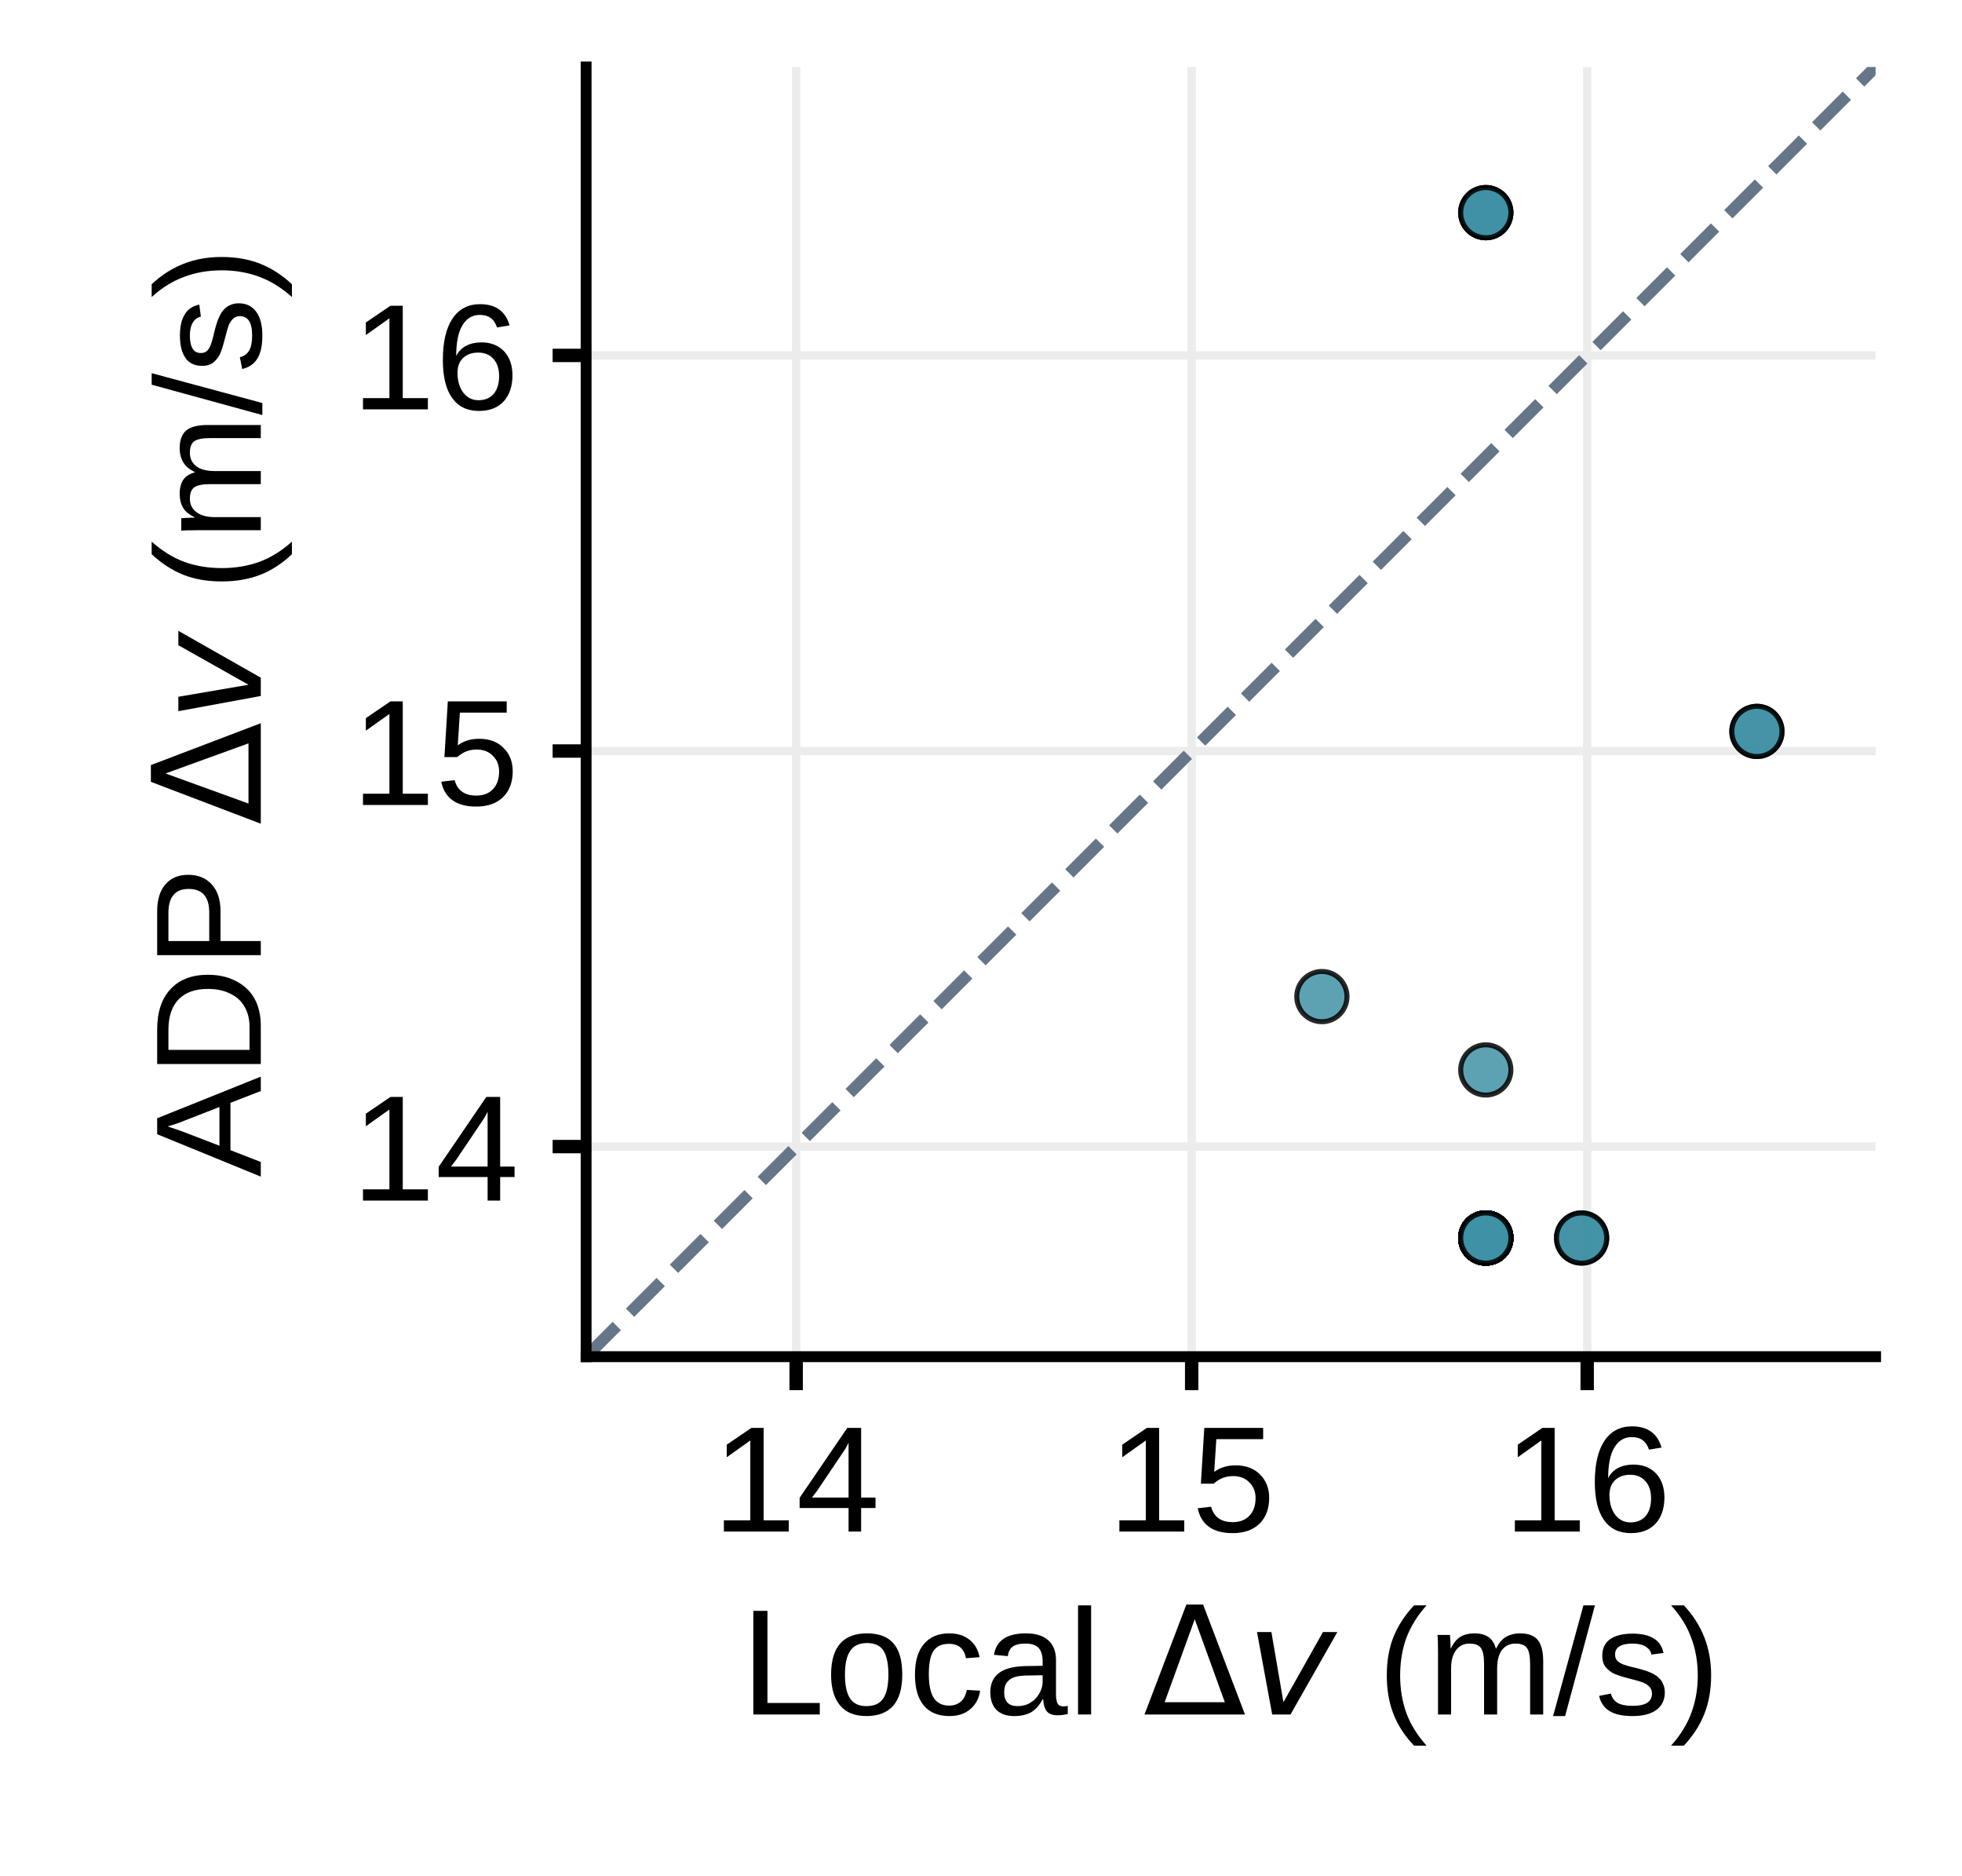
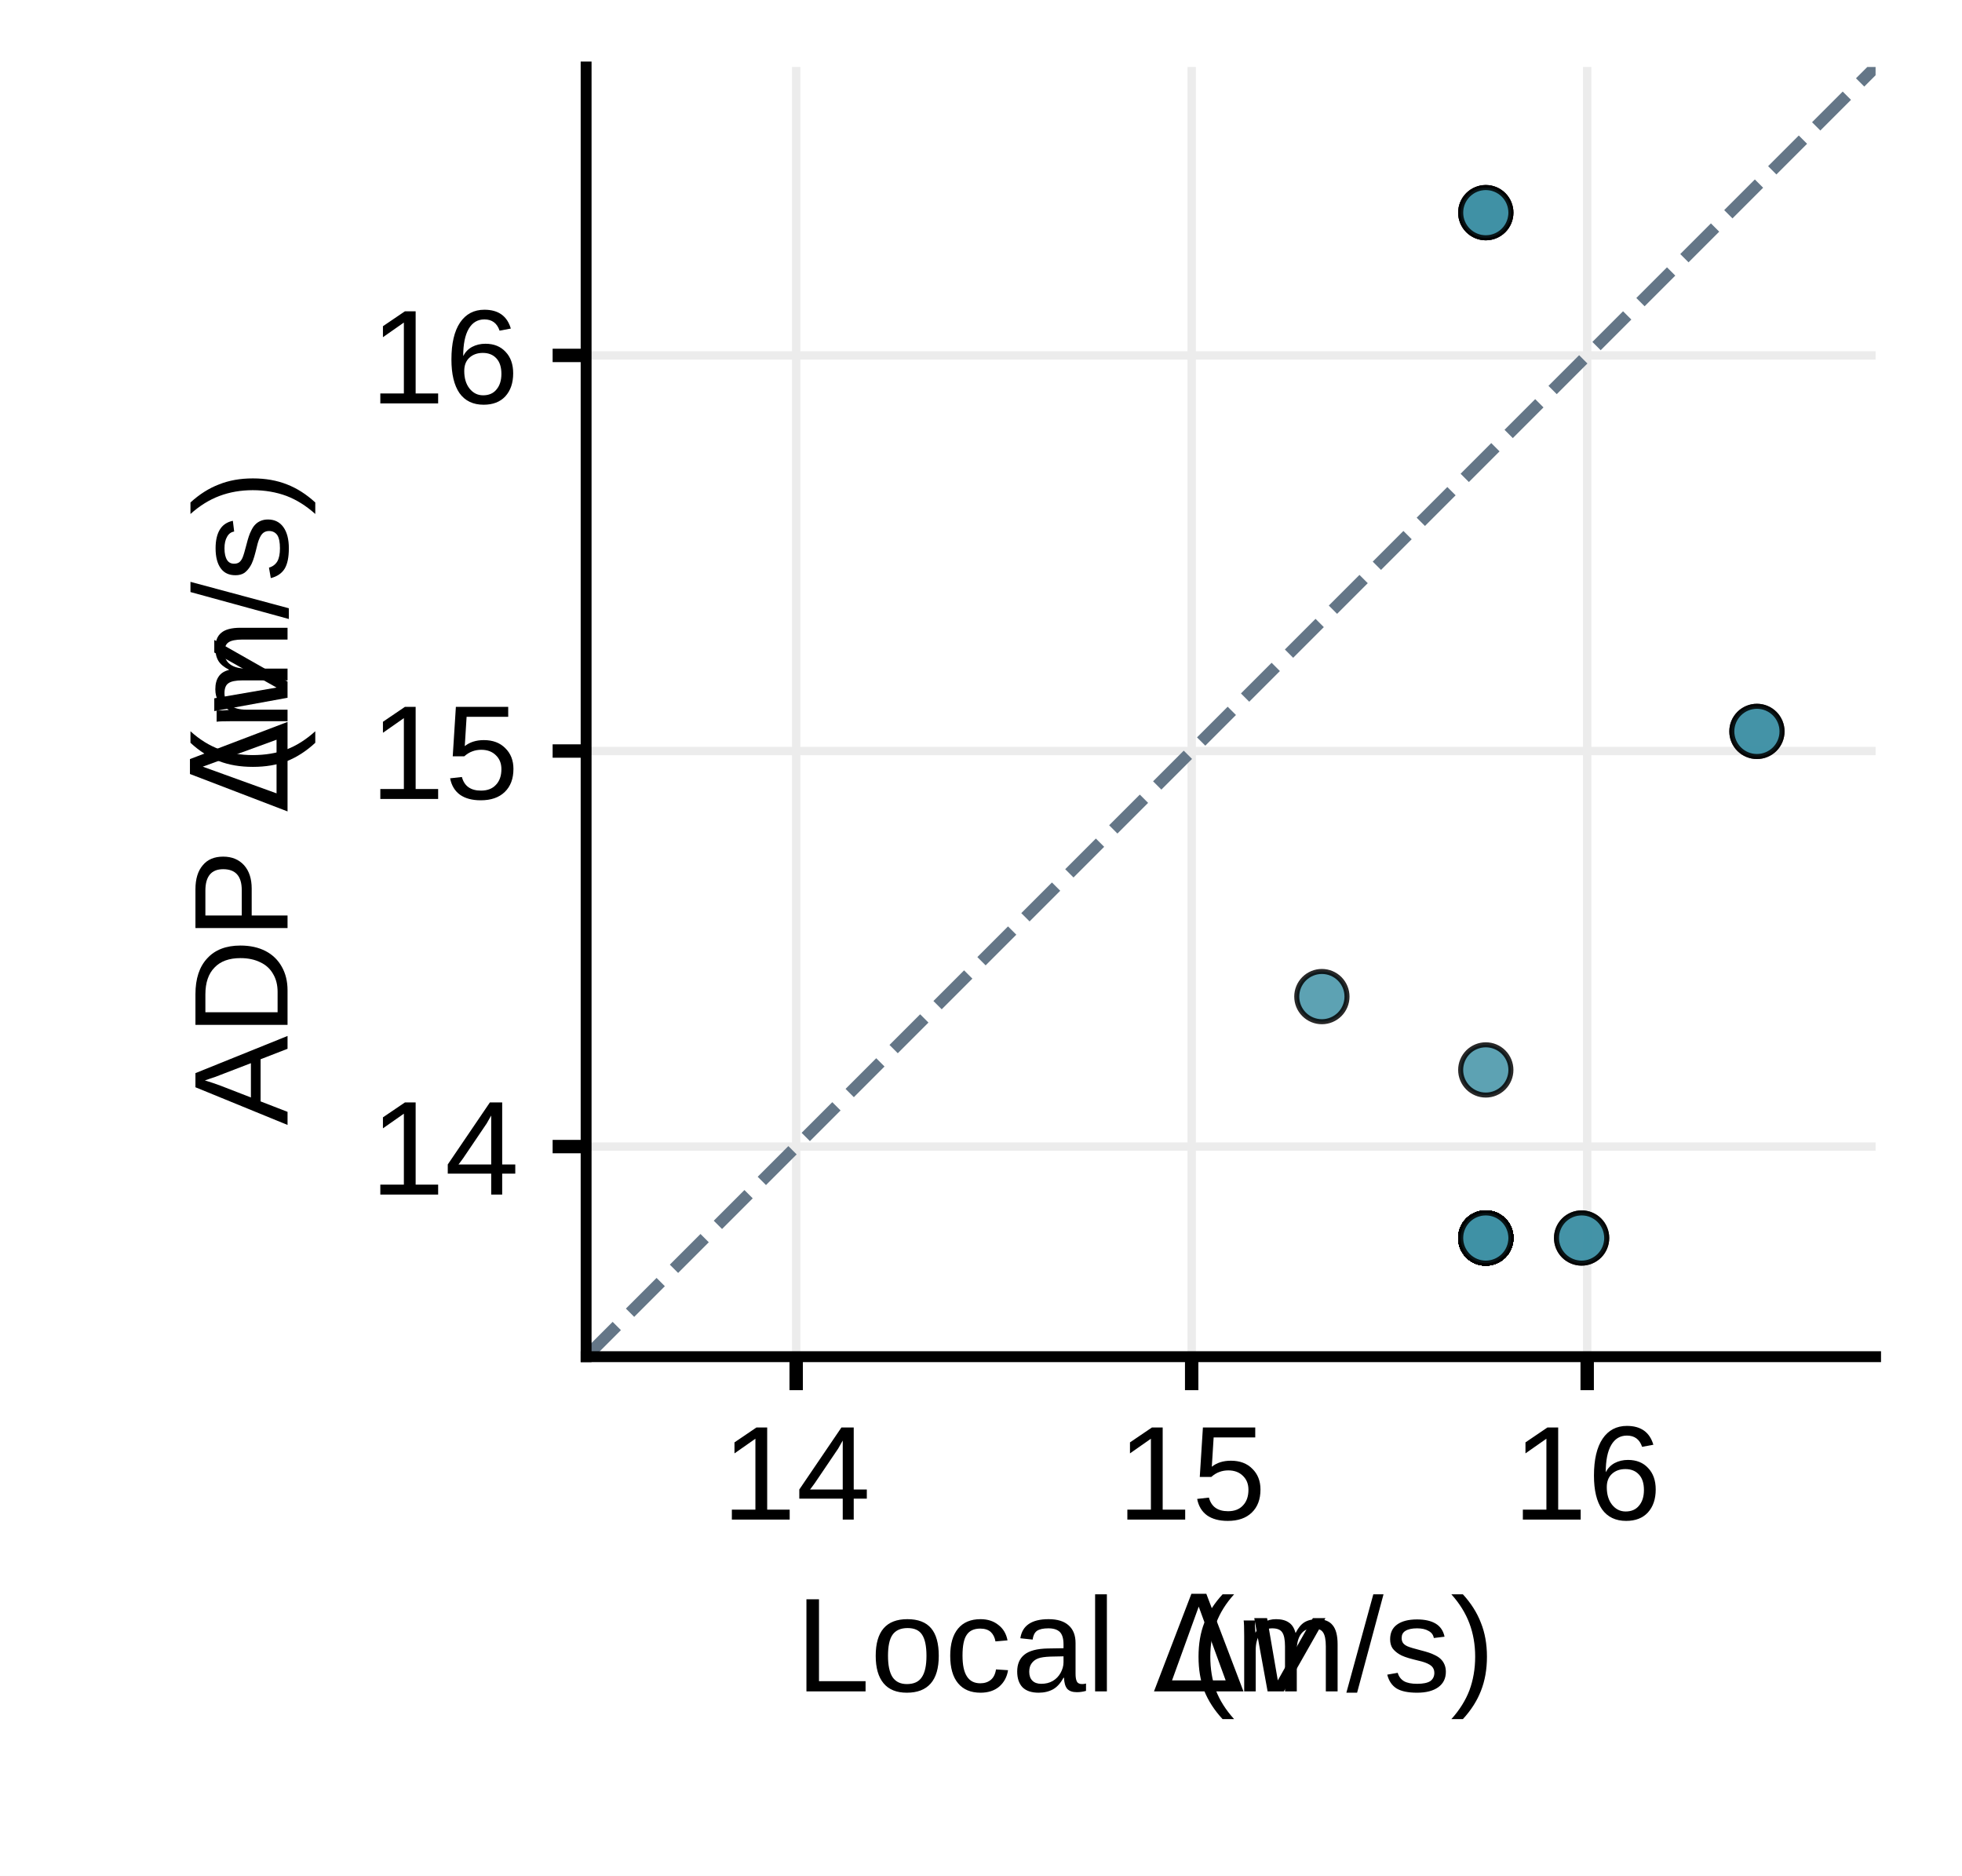
<svg xmlns="http://www.w3.org/2000/svg" xmlns:xlink="http://www.w3.org/1999/xlink" width="117.161pt" height="112pt" viewBox="0 0 117.161 112" version="1.1">
  <defs>
    <style type="text/css">*{stroke-linejoin: round; stroke-linecap: butt}</style>
  </defs>
  <g id="figure_1">
    <g id="patch_1">
      <path d="M 0 112  L 117.161 112  L 117.161 0  L 0 0  z " style="fill: #ffffff" />
    </g>
    <g id="axes_1">
      <g id="patch_2">
        <path d="M 35 81  L 112 81  L 112 4  L 35 4  z " style="fill: #ffffff" />
      </g>
      <g id="matplotlib.axis_1">
        <g id="xtick_1">
          <g id="line2d_1">
-             <path d="M 47.544 81  L 47.544 4  " clip-path="url(#pd9d23e0e25)" style="fill: none; stroke: #ececec; stroke-width: 0.5; stroke-linecap: square" />
+             <path d="M 47.544 81  L 47.544 4  " clip-path="url(#p5c65fd41b2)" style="fill: none; stroke: #ececec; stroke-width: 0.5; stroke-linecap: square" />
          </g>
          <g id="line2d_2">
            <defs>
-               <path id="m1f5adca2f2" d="M 0 0  L 0 2  " style="stroke: #000000; stroke-width: 0.8" />
+               <path id="me2412f1dde" d="M 0 0  L 0 2  " style="stroke: #000000; stroke-width: 0.8" />
            </defs>
            <g>
-               <use xlink:href="#m1f5adca2f2" x="47.544" y="81" style="stroke: #000000; stroke-width: 0.8" />
+               <use xlink:href="#me2412f1dde" x="47.544" y="81" style="stroke: #000000; stroke-width: 0.8" />
            </g>
          </g>
          <g id="text_1">
-             <text style="font-size: 9px; font-family: 'Arial', 'Helvetica', 'DejaVu Sans', sans-serif; text-anchor: middle" x="47.544" y="91.442" transform="rotate(-0 47.54361 91.44203)">14</text>
+             <text style="font: 8px 'Arial', 'Helvetica', 'DejaVu Sans', sans-serif; text-anchor: middle" x="47.544" y="90.726" transform="rotate(-0 47.54361 90.72625)">14</text>
          </g>
        </g>
        <g id="xtick_2">
          <g id="line2d_3">
-             <path d="M 71.161 81  L 71.161 4  " clip-path="url(#pd9d23e0e25)" style="fill: none; stroke: #ececec; stroke-width: 0.5; stroke-linecap: square" />
+             <path d="M 71.161 81  L 71.161 4  " clip-path="url(#p5c65fd41b2)" style="fill: none; stroke: #ececec; stroke-width: 0.5; stroke-linecap: square" />
          </g>
          <g id="line2d_4">
            <g>
-               <use xlink:href="#m1f5adca2f2" x="71.161" y="81" style="stroke: #000000; stroke-width: 0.8" />
+               <use xlink:href="#me2412f1dde" x="71.161" y="81" style="stroke: #000000; stroke-width: 0.8" />
            </g>
          </g>
          <g id="text_2">
-             <text style="font-size: 9px; font-family: 'Arial', 'Helvetica', 'DejaVu Sans', sans-serif; text-anchor: middle" x="71.161" y="91.442" transform="rotate(-0 71.16112 91.44203)">15</text>
+             <text style="font: 8px 'Arial', 'Helvetica', 'DejaVu Sans', sans-serif; text-anchor: middle" x="71.161" y="90.726" transform="rotate(-0 71.16112 90.72625)">15</text>
          </g>
        </g>
        <g id="xtick_3">
          <g id="line2d_5">
-             <path d="M 94.779 81  L 94.779 4  " clip-path="url(#pd9d23e0e25)" style="fill: none; stroke: #ececec; stroke-width: 0.5; stroke-linecap: square" />
+             <path d="M 94.779 81  L 94.779 4  " clip-path="url(#p5c65fd41b2)" style="fill: none; stroke: #ececec; stroke-width: 0.5; stroke-linecap: square" />
          </g>
          <g id="line2d_6">
            <g>
-               <use xlink:href="#m1f5adca2f2" x="94.779" y="81" style="stroke: #000000; stroke-width: 0.8" />
+               <use xlink:href="#me2412f1dde" x="94.779" y="81" style="stroke: #000000; stroke-width: 0.8" />
            </g>
          </g>
          <g id="text_3">
-             <text style="font-size: 9px; font-family: 'Arial', 'Helvetica', 'DejaVu Sans', sans-serif; text-anchor: middle" x="94.779" y="91.442" transform="rotate(-0 94.77864 91.44203)">16</text>
+             <text style="font: 8px 'Arial', 'Helvetica', 'DejaVu Sans', sans-serif; text-anchor: middle" x="94.779" y="90.726" transform="rotate(-0 94.77864 90.72625)">16</text>
          </g>
        </g>
        <g id="text_4">
-           <g transform="translate(44.25 102.8008)">
+           <g transform="translate(47.5 101.1562)">
            <text>
-               <tspan x="0" y="-0.438" style="font-size: 9px; font-family: 'Arial'">L</tspan>
-               <tspan x="5.005" y="-0.438" style="font-size: 9px; font-family: 'Arial'">o</tspan>
-               <tspan x="10.011" y="-0.438" style="font-size: 9px; font-family: 'Arial'">c</tspan>
-               <tspan x="14.511" y="-0.438" style="font-size: 9px; font-family: 'Arial'">a</tspan>
-               <tspan x="19.516" y="-0.438" style="font-size: 9px; font-family: 'Arial'">l</tspan>
-               <tspan x="21.516" y="-0.438" style="font-size: 9px; font-family: 'Arial'"> </tspan>
-               <tspan x="35.499" y="-0.438" style="font-size: 9px; font-family: 'Arial'"> </tspan>
-               <tspan x="38" y="-0.438" style="font-size: 9px; font-family: 'Arial'">(</tspan>
-               <tspan x="40.997" y="-0.438" style="font-size: 9px; font-family: 'Arial'">m</tspan>
-               <tspan x="48.494" y="-0.438" style="font-size: 9px; font-family: 'Arial'">/</tspan>
-               <tspan x="50.994" y="-0.438" style="font-size: 9px; font-family: 'Arial'">s</tspan>
-               <tspan x="55.494" y="-0.438" style="font-size: 9px; font-family: 'Arial'">)</tspan>
-               <tspan x="24.016" y="-0.438" style="font-size: 9px; font-family: 'DejaVu Sans'">Δ</tspan>
-               <tspan x="30.173" y="-0.438" style="font-style: oblique; font-size: 9px; font-family: 'DejaVu Sans'">v</tspan>
+               <tspan style="font: 8px 'Arial'" x="0 4.449 8.898 12.898 17.348 19.125 31.555 33.777 36.441 43.105 45.328 49.328" y="-0.172">Local  (m/s)</tspan>
+               <tspan style="font: 8px 'DejaVu Sans'" x="21.348" y="-0.172">Δ</tspan>
+               <tspan style="font: oblique 8px 'DejaVu Sans'" x="26.82" y="-0.172">v</tspan>
            </text>
          </g>
        </g>
      </g>
      <g id="matplotlib.axis_2">
        <g id="ytick_1">
          <g id="line2d_7">
-             <path d="M 35 68.456  L 112 68.456  " clip-path="url(#pd9d23e0e25)" style="fill: none; stroke: #ececec; stroke-width: 0.5; stroke-linecap: square" />
+             <path d="M 35 68.456  L 112 68.456  " clip-path="url(#p5c65fd41b2)" style="fill: none; stroke: #ececec; stroke-width: 0.5; stroke-linecap: square" />
          </g>
          <g id="line2d_8">
            <defs>
-               <path id="m474fb803cd" d="M 0 0  L -2 0  " style="stroke: #000000; stroke-width: 0.8" />
+               <path id="mc2fc18b5db" d="M 0 0  L -2 0  " style="stroke: #000000; stroke-width: 0.8" />
            </defs>
            <g>
-               <use xlink:href="#m474fb803cd" x="35" y="68.456" style="stroke: #000000; stroke-width: 0.8" />
+               <use xlink:href="#mc2fc18b5db" x="35" y="68.456" style="stroke: #000000; stroke-width: 0.8" />
            </g>
          </g>
          <g id="text_5">
-             <text style="font-size: 9px; font-family: 'Arial', 'Helvetica', 'DejaVu Sans', sans-serif; text-anchor: end" x="31" y="71.677" transform="rotate(-0 31 71.67741)">14</text>
+             <text style="font: 8px 'Arial', 'Helvetica', 'DejaVu Sans', sans-serif; text-anchor: end" x="31" y="71.32" transform="rotate(-0 31 71.31952)">14</text>
          </g>
        </g>
        <g id="ytick_2">
          <g id="line2d_9">
-             <path d="M 35 44.839  L 112 44.839  " clip-path="url(#pd9d23e0e25)" style="fill: none; stroke: #ececec; stroke-width: 0.5; stroke-linecap: square" />
+             <path d="M 35 44.839  L 112 44.839  " clip-path="url(#p5c65fd41b2)" style="fill: none; stroke: #ececec; stroke-width: 0.5; stroke-linecap: square" />
          </g>
          <g id="line2d_10">
            <g>
-               <use xlink:href="#m474fb803cd" x="35" y="44.839" style="stroke: #000000; stroke-width: 0.8" />
+               <use xlink:href="#mc2fc18b5db" x="35" y="44.839" style="stroke: #000000; stroke-width: 0.8" />
            </g>
          </g>
          <g id="text_6">
-             <text style="font-size: 9px; font-family: 'Arial', 'Helvetica', 'DejaVu Sans', sans-serif; text-anchor: end" x="31" y="48.06" transform="rotate(-0 31 48.05989)">15</text>
+             <text style="font: 8px 'Arial', 'Helvetica', 'DejaVu Sans', sans-serif; text-anchor: end" x="31" y="47.702" transform="rotate(-0 31 47.702)">15</text>
          </g>
        </g>
        <g id="ytick_3">
          <g id="line2d_11">
-             <path d="M 35 21.221  L 112 21.221  " clip-path="url(#pd9d23e0e25)" style="fill: none; stroke: #ececec; stroke-width: 0.5; stroke-linecap: square" />
+             <path d="M 35 21.221  L 112 21.221  " clip-path="url(#p5c65fd41b2)" style="fill: none; stroke: #ececec; stroke-width: 0.5; stroke-linecap: square" />
          </g>
          <g id="line2d_12">
            <g>
-               <use xlink:href="#m474fb803cd" x="35" y="21.221" style="stroke: #000000; stroke-width: 0.8" />
+               <use xlink:href="#mc2fc18b5db" x="35" y="21.221" style="stroke: #000000; stroke-width: 0.8" />
            </g>
          </g>
          <g id="text_7">
-             <text style="font-size: 9px; font-family: 'Arial', 'Helvetica', 'DejaVu Sans', sans-serif; text-anchor: end" x="31" y="24.442" transform="rotate(-0 31 24.44238)">16</text>
+             <text style="font: 8px 'Arial', 'Helvetica', 'DejaVu Sans', sans-serif; text-anchor: end" x="31" y="24.084" transform="rotate(-0 31 24.08449)">16</text>
          </g>
        </g>
        <g id="text_8">
-           <g transform="translate(16.01031 70.265) rotate(-90)">
+           <g transform="translate(17.3425 67.18) rotate(-90)">
            <text>
-               <tspan x="0" y="-0.438" style="font-size: 9px; font-family: 'Arial'">A</tspan>
-               <tspan x="6.003" y="-0.438" style="font-size: 9px; font-family: 'Arial'">D</tspan>
-               <tspan x="12.502" y="-0.438" style="font-size: 9px; font-family: 'Arial'">P</tspan>
-               <tspan x="18.505" y="-0.438" style="font-size: 9px; font-family: 'Arial'"> </tspan>
-               <tspan x="32.489" y="-0.438" style="font-size: 9px; font-family: 'Arial'"> </tspan>
-               <tspan x="34.989" y="-0.438" style="font-size: 9px; font-family: 'Arial'">(</tspan>
-               <tspan x="37.986" y="-0.438" style="font-size: 9px; font-family: 'Arial'">m</tspan>
-               <tspan x="45.483" y="-0.438" style="font-size: 9px; font-family: 'Arial'">/</tspan>
-               <tspan x="47.984" y="-0.438" style="font-size: 9px; font-family: 'Arial'">s</tspan>
-               <tspan x="52.484" y="-0.438" style="font-size: 9px; font-family: 'Arial'">)</tspan>
-               <tspan x="21.006" y="-0.438" style="font-size: 9px; font-family: 'DejaVu Sans'">Δ</tspan>
-               <tspan x="27.163" y="-0.438" style="font-style: oblique; font-size: 9px; font-family: 'DejaVu Sans'">v</tspan>
+               <tspan style="font: 8px 'Arial'" x="0 5.336 11.113 16.449 28.879 31.102 33.766 40.43 42.652 46.652" y="-0.172">ADP  (m/s)</tspan>
+               <tspan style="font: 8px 'DejaVu Sans'" x="18.672" y="-0.172">Δ</tspan>
+               <tspan style="font: oblique 8px 'DejaVu Sans'" x="24.145" y="-0.172">v</tspan>
            </text>
          </g>
        </g>
      </g>
      <g id="PathCollection_1">
        <defs>
-           <path id="m52dcc26689" d="M 0 1.5  C 0.398 1.5 0.779 1.342 1.061 1.061  C 1.342 0.779 1.5 0.398 1.5 0  C 1.5 -0.398 1.342 -0.779 1.061 -1.061  C 0.779 -1.342 0.398 -1.5 0 -1.5  C -0.398 -1.5 -0.779 -1.342 -1.061 -1.061  C -1.342 -0.779 -1.5 -0.398 -1.5 0  C -1.5 0.398 -1.342 0.779 -1.061 1.061  C -0.779 1.342 -0.398 1.5 0 1.5  z " style="stroke: #000000; stroke-opacity: 0.84; stroke-width: 0.3" />
+           <path id="m67e40c94f5" d="M 0 1.5  C 0.398 1.5 0.779 1.342 1.061 1.061  C 1.342 0.779 1.5 0.398 1.5 0  C 1.5 -0.398 1.342 -0.779 1.061 -1.061  C 0.779 -1.342 0.398 -1.5 0 -1.5  C -0.398 -1.5 -0.779 -1.342 -1.061 -1.061  C -1.342 -0.779 -1.5 -0.398 -1.5 0  C -1.5 0.398 -1.342 0.779 -1.061 1.061  C -0.779 1.342 -0.398 1.5 0 1.5  z " style="stroke: #000000; stroke-opacity: 0.84; stroke-width: 0.3" />
        </defs>
-         <g clip-path="url(#pd9d23e0e25)">
-           <use xlink:href="#m52dcc26689" x="88.724" y="73.915" style="fill: #3f91a6; fill-opacity: 0.84; stroke: #000000; stroke-opacity: 0.84; stroke-width: 0.3" />
-           <use xlink:href="#m52dcc26689" x="88.724" y="73.915" style="fill: #3f91a6; fill-opacity: 0.84; stroke: #000000; stroke-opacity: 0.84; stroke-width: 0.3" />
-           <use xlink:href="#m52dcc26689" x="94.446" y="73.915" style="fill: #3f91a6; fill-opacity: 0.84; stroke: #000000; stroke-opacity: 0.84; stroke-width: 0.3" />
-           <use xlink:href="#m52dcc26689" x="88.724" y="12.697" style="fill: #3f91a6; fill-opacity: 0.84; stroke: #000000; stroke-opacity: 0.84; stroke-width: 0.3" />
-           <use xlink:href="#m52dcc26689" x="88.724" y="73.915" style="fill: #3f91a6; fill-opacity: 0.84; stroke: #000000; stroke-opacity: 0.84; stroke-width: 0.3" />
-           <use xlink:href="#m52dcc26689" x="88.724" y="73.915" style="fill: #3f91a6; fill-opacity: 0.84; stroke: #000000; stroke-opacity: 0.84; stroke-width: 0.3" />
-           <use xlink:href="#m52dcc26689" x="88.724" y="73.915" style="fill: #3f91a6; fill-opacity: 0.84; stroke: #000000; stroke-opacity: 0.84; stroke-width: 0.3" />
-           <use xlink:href="#m52dcc26689" x="88.724" y="73.915" style="fill: #3f91a6; fill-opacity: 0.84; stroke: #000000; stroke-opacity: 0.84; stroke-width: 0.3" />
-           <use xlink:href="#m52dcc26689" x="88.724" y="73.915" style="fill: #3f91a6; fill-opacity: 0.84; stroke: #000000; stroke-opacity: 0.84; stroke-width: 0.3" />
-           <use xlink:href="#m52dcc26689" x="88.724" y="63.88" style="fill: #3f91a6; fill-opacity: 0.84; stroke: #000000; stroke-opacity: 0.84; stroke-width: 0.3" />
-           <use xlink:href="#m52dcc26689" x="104.915" y="43.668" style="fill: #3f91a6; fill-opacity: 0.84; stroke: #000000; stroke-opacity: 0.84; stroke-width: 0.3" />
-           <use xlink:href="#m52dcc26689" x="88.724" y="73.915" style="fill: #3f91a6; fill-opacity: 0.84; stroke: #000000; stroke-opacity: 0.84; stroke-width: 0.3" />
-           <use xlink:href="#m52dcc26689" x="88.724" y="73.915" style="fill: #3f91a6; fill-opacity: 0.84; stroke: #000000; stroke-opacity: 0.84; stroke-width: 0.3" />
-           <use xlink:href="#m52dcc26689" x="88.724" y="73.915" style="fill: #3f91a6; fill-opacity: 0.84; stroke: #000000; stroke-opacity: 0.84; stroke-width: 0.3" />
-           <use xlink:href="#m52dcc26689" x="88.724" y="73.915" style="fill: #3f91a6; fill-opacity: 0.84; stroke: #000000; stroke-opacity: 0.84; stroke-width: 0.3" />
-           <use xlink:href="#m52dcc26689" x="88.724" y="73.915" style="fill: #3f91a6; fill-opacity: 0.84; stroke: #000000; stroke-opacity: 0.84; stroke-width: 0.3" />
-           <use xlink:href="#m52dcc26689" x="88.724" y="73.915" style="fill: #3f91a6; fill-opacity: 0.84; stroke: #000000; stroke-opacity: 0.84; stroke-width: 0.3" />
-           <use xlink:href="#m52dcc26689" x="88.724" y="73.915" style="fill: #3f91a6; fill-opacity: 0.84; stroke: #000000; stroke-opacity: 0.84; stroke-width: 0.3" />
-           <use xlink:href="#m52dcc26689" x="88.724" y="73.915" style="fill: #3f91a6; fill-opacity: 0.84; stroke: #000000; stroke-opacity: 0.84; stroke-width: 0.3" />
-           <use xlink:href="#m52dcc26689" x="88.724" y="12.697" style="fill: #3f91a6; fill-opacity: 0.84; stroke: #000000; stroke-opacity: 0.84; stroke-width: 0.3" />
-           <use xlink:href="#m52dcc26689" x="88.724" y="73.915" style="fill: #3f91a6; fill-opacity: 0.84; stroke: #000000; stroke-opacity: 0.84; stroke-width: 0.3" />
-           <use xlink:href="#m52dcc26689" x="88.724" y="73.915" style="fill: #3f91a6; fill-opacity: 0.84; stroke: #000000; stroke-opacity: 0.84; stroke-width: 0.3" />
-           <use xlink:href="#m52dcc26689" x="88.724" y="73.915" style="fill: #3f91a6; fill-opacity: 0.84; stroke: #000000; stroke-opacity: 0.84; stroke-width: 0.3" />
-           <use xlink:href="#m52dcc26689" x="88.724" y="73.915" style="fill: #3f91a6; fill-opacity: 0.84; stroke: #000000; stroke-opacity: 0.84; stroke-width: 0.3" />
-           <use xlink:href="#m52dcc26689" x="88.724" y="73.915" style="fill: #3f91a6; fill-opacity: 0.84; stroke: #000000; stroke-opacity: 0.84; stroke-width: 0.3" />
-           <use xlink:href="#m52dcc26689" x="88.724" y="73.915" style="fill: #3f91a6; fill-opacity: 0.84; stroke: #000000; stroke-opacity: 0.84; stroke-width: 0.3" />
-           <use xlink:href="#m52dcc26689" x="88.724" y="73.915" style="fill: #3f91a6; fill-opacity: 0.84; stroke: #000000; stroke-opacity: 0.84; stroke-width: 0.3" />
-           <use xlink:href="#m52dcc26689" x="88.724" y="73.915" style="fill: #3f91a6; fill-opacity: 0.84; stroke: #000000; stroke-opacity: 0.84; stroke-width: 0.3" />
-           <use xlink:href="#m52dcc26689" x="88.724" y="73.915" style="fill: #3f91a6; fill-opacity: 0.84; stroke: #000000; stroke-opacity: 0.84; stroke-width: 0.3" />
-           <use xlink:href="#m52dcc26689" x="88.724" y="12.697" style="fill: #3f91a6; fill-opacity: 0.84; stroke: #000000; stroke-opacity: 0.84; stroke-width: 0.3" />
-           <use xlink:href="#m52dcc26689" x="88.724" y="73.915" style="fill: #3f91a6; fill-opacity: 0.84; stroke: #000000; stroke-opacity: 0.84; stroke-width: 0.3" />
-           <use xlink:href="#m52dcc26689" x="88.724" y="73.915" style="fill: #3f91a6; fill-opacity: 0.84; stroke: #000000; stroke-opacity: 0.84; stroke-width: 0.3" />
-           <use xlink:href="#m52dcc26689" x="104.915" y="43.668" style="fill: #3f91a6; fill-opacity: 0.84; stroke: #000000; stroke-opacity: 0.84; stroke-width: 0.3" />
-           <use xlink:href="#m52dcc26689" x="88.724" y="73.915" style="fill: #3f91a6; fill-opacity: 0.84; stroke: #000000; stroke-opacity: 0.84; stroke-width: 0.3" />
-           <use xlink:href="#m52dcc26689" x="88.724" y="73.915" style="fill: #3f91a6; fill-opacity: 0.84; stroke: #000000; stroke-opacity: 0.84; stroke-width: 0.3" />
-           <use xlink:href="#m52dcc26689" x="88.724" y="73.915" style="fill: #3f91a6; fill-opacity: 0.84; stroke: #000000; stroke-opacity: 0.84; stroke-width: 0.3" />
-           <use xlink:href="#m52dcc26689" x="78.936" y="59.501" style="fill: #3f91a6; fill-opacity: 0.84; stroke: #000000; stroke-opacity: 0.84; stroke-width: 0.3" />
-           <use xlink:href="#m52dcc26689" x="88.724" y="73.915" style="fill: #3f91a6; fill-opacity: 0.84; stroke: #000000; stroke-opacity: 0.84; stroke-width: 0.3" />
-           <use xlink:href="#m52dcc26689" x="88.724" y="73.915" style="fill: #3f91a6; fill-opacity: 0.84; stroke: #000000; stroke-opacity: 0.84; stroke-width: 0.3" />
-           <use xlink:href="#m52dcc26689" x="88.724" y="73.915" style="fill: #3f91a6; fill-opacity: 0.84; stroke: #000000; stroke-opacity: 0.84; stroke-width: 0.3" />
-           <use xlink:href="#m52dcc26689" x="88.724" y="73.915" style="fill: #3f91a6; fill-opacity: 0.84; stroke: #000000; stroke-opacity: 0.84; stroke-width: 0.3" />
-           <use xlink:href="#m52dcc26689" x="88.724" y="73.915" style="fill: #3f91a6; fill-opacity: 0.84; stroke: #000000; stroke-opacity: 0.84; stroke-width: 0.3" />
-           <use xlink:href="#m52dcc26689" x="94.446" y="73.915" style="fill: #3f91a6; fill-opacity: 0.84; stroke: #000000; stroke-opacity: 0.84; stroke-width: 0.3" />
+         <g clip-path="url(#p5c65fd41b2)">
+           <use xlink:href="#m67e40c94f5" x="88.724" y="73.915" style="fill: #3f91a6; fill-opacity: 0.84; stroke: #000000; stroke-opacity: 0.84; stroke-width: 0.3" />
+           <use xlink:href="#m67e40c94f5" x="88.724" y="73.915" style="fill: #3f91a6; fill-opacity: 0.84; stroke: #000000; stroke-opacity: 0.84; stroke-width: 0.3" />
+           <use xlink:href="#m67e40c94f5" x="94.446" y="73.915" style="fill: #3f91a6; fill-opacity: 0.84; stroke: #000000; stroke-opacity: 0.84; stroke-width: 0.3" />
+           <use xlink:href="#m67e40c94f5" x="88.724" y="12.697" style="fill: #3f91a6; fill-opacity: 0.84; stroke: #000000; stroke-opacity: 0.84; stroke-width: 0.3" />
+           <use xlink:href="#m67e40c94f5" x="88.724" y="73.915" style="fill: #3f91a6; fill-opacity: 0.84; stroke: #000000; stroke-opacity: 0.84; stroke-width: 0.3" />
+           <use xlink:href="#m67e40c94f5" x="88.724" y="73.915" style="fill: #3f91a6; fill-opacity: 0.84; stroke: #000000; stroke-opacity: 0.84; stroke-width: 0.3" />
+           <use xlink:href="#m67e40c94f5" x="88.724" y="73.915" style="fill: #3f91a6; fill-opacity: 0.84; stroke: #000000; stroke-opacity: 0.84; stroke-width: 0.3" />
+           <use xlink:href="#m67e40c94f5" x="88.724" y="73.915" style="fill: #3f91a6; fill-opacity: 0.84; stroke: #000000; stroke-opacity: 0.84; stroke-width: 0.3" />
+           <use xlink:href="#m67e40c94f5" x="88.724" y="73.915" style="fill: #3f91a6; fill-opacity: 0.84; stroke: #000000; stroke-opacity: 0.84; stroke-width: 0.3" />
+           <use xlink:href="#m67e40c94f5" x="88.724" y="63.88" style="fill: #3f91a6; fill-opacity: 0.84; stroke: #000000; stroke-opacity: 0.84; stroke-width: 0.3" />
+           <use xlink:href="#m67e40c94f5" x="104.915" y="43.668" style="fill: #3f91a6; fill-opacity: 0.84; stroke: #000000; stroke-opacity: 0.84; stroke-width: 0.3" />
+           <use xlink:href="#m67e40c94f5" x="88.724" y="73.915" style="fill: #3f91a6; fill-opacity: 0.84; stroke: #000000; stroke-opacity: 0.84; stroke-width: 0.3" />
+           <use xlink:href="#m67e40c94f5" x="88.724" y="73.915" style="fill: #3f91a6; fill-opacity: 0.84; stroke: #000000; stroke-opacity: 0.84; stroke-width: 0.3" />
+           <use xlink:href="#m67e40c94f5" x="88.724" y="73.915" style="fill: #3f91a6; fill-opacity: 0.84; stroke: #000000; stroke-opacity: 0.84; stroke-width: 0.3" />
+           <use xlink:href="#m67e40c94f5" x="88.724" y="73.915" style="fill: #3f91a6; fill-opacity: 0.84; stroke: #000000; stroke-opacity: 0.84; stroke-width: 0.3" />
+           <use xlink:href="#m67e40c94f5" x="88.724" y="73.915" style="fill: #3f91a6; fill-opacity: 0.84; stroke: #000000; stroke-opacity: 0.84; stroke-width: 0.3" />
+           <use xlink:href="#m67e40c94f5" x="88.724" y="73.915" style="fill: #3f91a6; fill-opacity: 0.84; stroke: #000000; stroke-opacity: 0.84; stroke-width: 0.3" />
+           <use xlink:href="#m67e40c94f5" x="88.724" y="73.915" style="fill: #3f91a6; fill-opacity: 0.84; stroke: #000000; stroke-opacity: 0.84; stroke-width: 0.3" />
+           <use xlink:href="#m67e40c94f5" x="88.724" y="73.915" style="fill: #3f91a6; fill-opacity: 0.84; stroke: #000000; stroke-opacity: 0.84; stroke-width: 0.3" />
+           <use xlink:href="#m67e40c94f5" x="88.724" y="12.697" style="fill: #3f91a6; fill-opacity: 0.84; stroke: #000000; stroke-opacity: 0.84; stroke-width: 0.3" />
+           <use xlink:href="#m67e40c94f5" x="88.724" y="73.915" style="fill: #3f91a6; fill-opacity: 0.84; stroke: #000000; stroke-opacity: 0.84; stroke-width: 0.3" />
+           <use xlink:href="#m67e40c94f5" x="88.724" y="73.915" style="fill: #3f91a6; fill-opacity: 0.84; stroke: #000000; stroke-opacity: 0.84; stroke-width: 0.3" />
+           <use xlink:href="#m67e40c94f5" x="88.724" y="73.915" style="fill: #3f91a6; fill-opacity: 0.84; stroke: #000000; stroke-opacity: 0.84; stroke-width: 0.3" />
+           <use xlink:href="#m67e40c94f5" x="88.724" y="73.915" style="fill: #3f91a6; fill-opacity: 0.84; stroke: #000000; stroke-opacity: 0.84; stroke-width: 0.3" />
+           <use xlink:href="#m67e40c94f5" x="88.724" y="73.915" style="fill: #3f91a6; fill-opacity: 0.84; stroke: #000000; stroke-opacity: 0.84; stroke-width: 0.3" />
+           <use xlink:href="#m67e40c94f5" x="88.724" y="73.915" style="fill: #3f91a6; fill-opacity: 0.84; stroke: #000000; stroke-opacity: 0.84; stroke-width: 0.3" />
+           <use xlink:href="#m67e40c94f5" x="88.724" y="73.915" style="fill: #3f91a6; fill-opacity: 0.84; stroke: #000000; stroke-opacity: 0.84; stroke-width: 0.3" />
+           <use xlink:href="#m67e40c94f5" x="88.724" y="73.915" style="fill: #3f91a6; fill-opacity: 0.84; stroke: #000000; stroke-opacity: 0.84; stroke-width: 0.3" />
+           <use xlink:href="#m67e40c94f5" x="88.724" y="73.915" style="fill: #3f91a6; fill-opacity: 0.84; stroke: #000000; stroke-opacity: 0.84; stroke-width: 0.3" />
+           <use xlink:href="#m67e40c94f5" x="88.724" y="12.697" style="fill: #3f91a6; fill-opacity: 0.84; stroke: #000000; stroke-opacity: 0.84; stroke-width: 0.3" />
+           <use xlink:href="#m67e40c94f5" x="88.724" y="73.915" style="fill: #3f91a6; fill-opacity: 0.84; stroke: #000000; stroke-opacity: 0.84; stroke-width: 0.3" />
+           <use xlink:href="#m67e40c94f5" x="88.724" y="73.915" style="fill: #3f91a6; fill-opacity: 0.84; stroke: #000000; stroke-opacity: 0.84; stroke-width: 0.3" />
+           <use xlink:href="#m67e40c94f5" x="104.915" y="43.668" style="fill: #3f91a6; fill-opacity: 0.84; stroke: #000000; stroke-opacity: 0.84; stroke-width: 0.3" />
+           <use xlink:href="#m67e40c94f5" x="88.724" y="73.915" style="fill: #3f91a6; fill-opacity: 0.84; stroke: #000000; stroke-opacity: 0.84; stroke-width: 0.3" />
+           <use xlink:href="#m67e40c94f5" x="88.724" y="73.915" style="fill: #3f91a6; fill-opacity: 0.84; stroke: #000000; stroke-opacity: 0.84; stroke-width: 0.3" />
+           <use xlink:href="#m67e40c94f5" x="88.724" y="73.915" style="fill: #3f91a6; fill-opacity: 0.84; stroke: #000000; stroke-opacity: 0.84; stroke-width: 0.3" />
+           <use xlink:href="#m67e40c94f5" x="78.936" y="59.501" style="fill: #3f91a6; fill-opacity: 0.84; stroke: #000000; stroke-opacity: 0.84; stroke-width: 0.3" />
+           <use xlink:href="#m67e40c94f5" x="88.724" y="73.915" style="fill: #3f91a6; fill-opacity: 0.84; stroke: #000000; stroke-opacity: 0.84; stroke-width: 0.3" />
+           <use xlink:href="#m67e40c94f5" x="88.724" y="73.915" style="fill: #3f91a6; fill-opacity: 0.84; stroke: #000000; stroke-opacity: 0.84; stroke-width: 0.3" />
+           <use xlink:href="#m67e40c94f5" x="88.724" y="73.915" style="fill: #3f91a6; fill-opacity: 0.84; stroke: #000000; stroke-opacity: 0.84; stroke-width: 0.3" />
+           <use xlink:href="#m67e40c94f5" x="88.724" y="73.915" style="fill: #3f91a6; fill-opacity: 0.84; stroke: #000000; stroke-opacity: 0.84; stroke-width: 0.3" />
+           <use xlink:href="#m67e40c94f5" x="88.724" y="73.915" style="fill: #3f91a6; fill-opacity: 0.84; stroke: #000000; stroke-opacity: 0.84; stroke-width: 0.3" />
+           <use xlink:href="#m67e40c94f5" x="94.446" y="73.915" style="fill: #3f91a6; fill-opacity: 0.84; stroke: #000000; stroke-opacity: 0.84; stroke-width: 0.3" />
        </g>
      </g>
      <g id="line2d_13">
-         <path d="M 35 81  L 112 4  " clip-path="url(#pd9d23e0e25)" style="fill: none; stroke-dasharray: 2.59,1.12; stroke-dashoffset: 0; stroke: #647687; stroke-width: 0.7" />
+         <path d="M 35 81  L 112 4  " clip-path="url(#p5c65fd41b2)" style="fill: none; stroke-dasharray: 2.59,1.12; stroke-dashoffset: 0; stroke: #647687; stroke-width: 0.7" />
      </g>
      <g id="patch_3">
        <path d="M 35 81  L 35 4  " style="fill: none; stroke: #000000; stroke-width: 0.65; stroke-linejoin: miter; stroke-linecap: square" />
      </g>
      <g id="patch_4">
        <path d="M 35 81  L 112 81  " style="fill: none; stroke: #000000; stroke-width: 0.65; stroke-linejoin: miter; stroke-linecap: square" />
      </g>
    </g>
  </g>
  <defs>
-     <clipPath id="pd9d23e0e25">
+     <clipPath id="p5c65fd41b2">
      <rect x="35" y="4" width="77" height="77" />
    </clipPath>
  </defs>
</svg>
